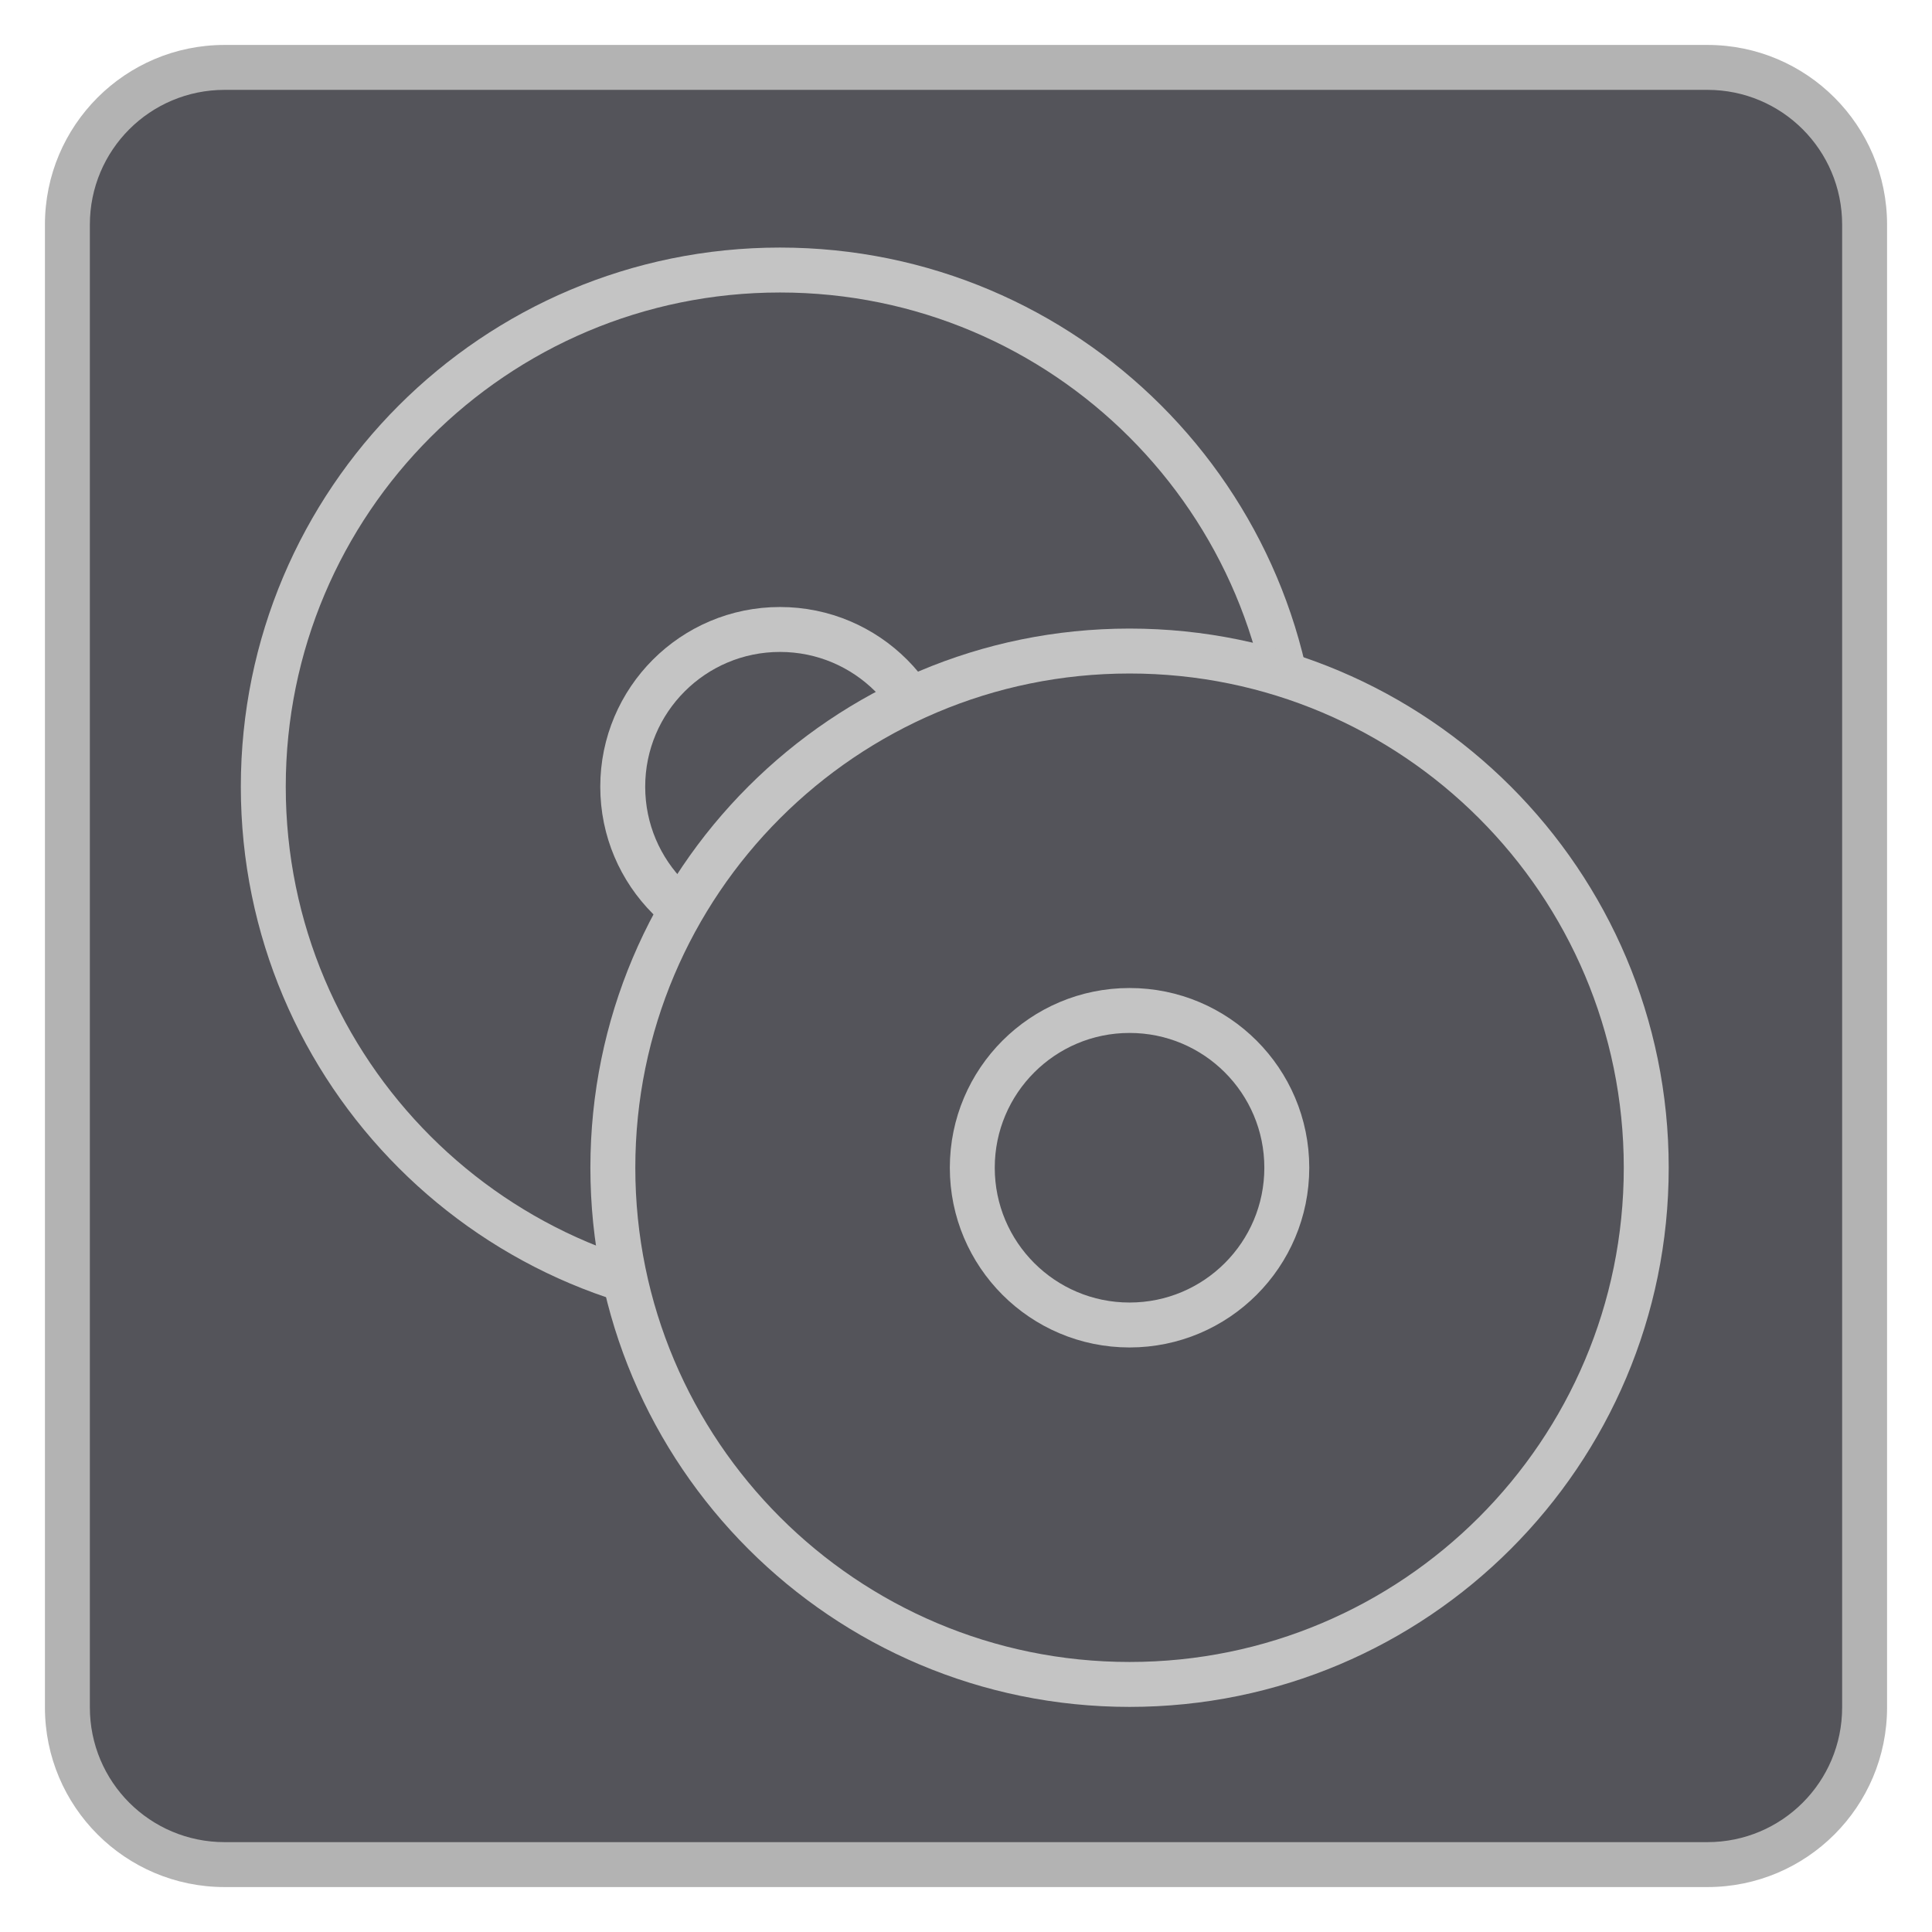
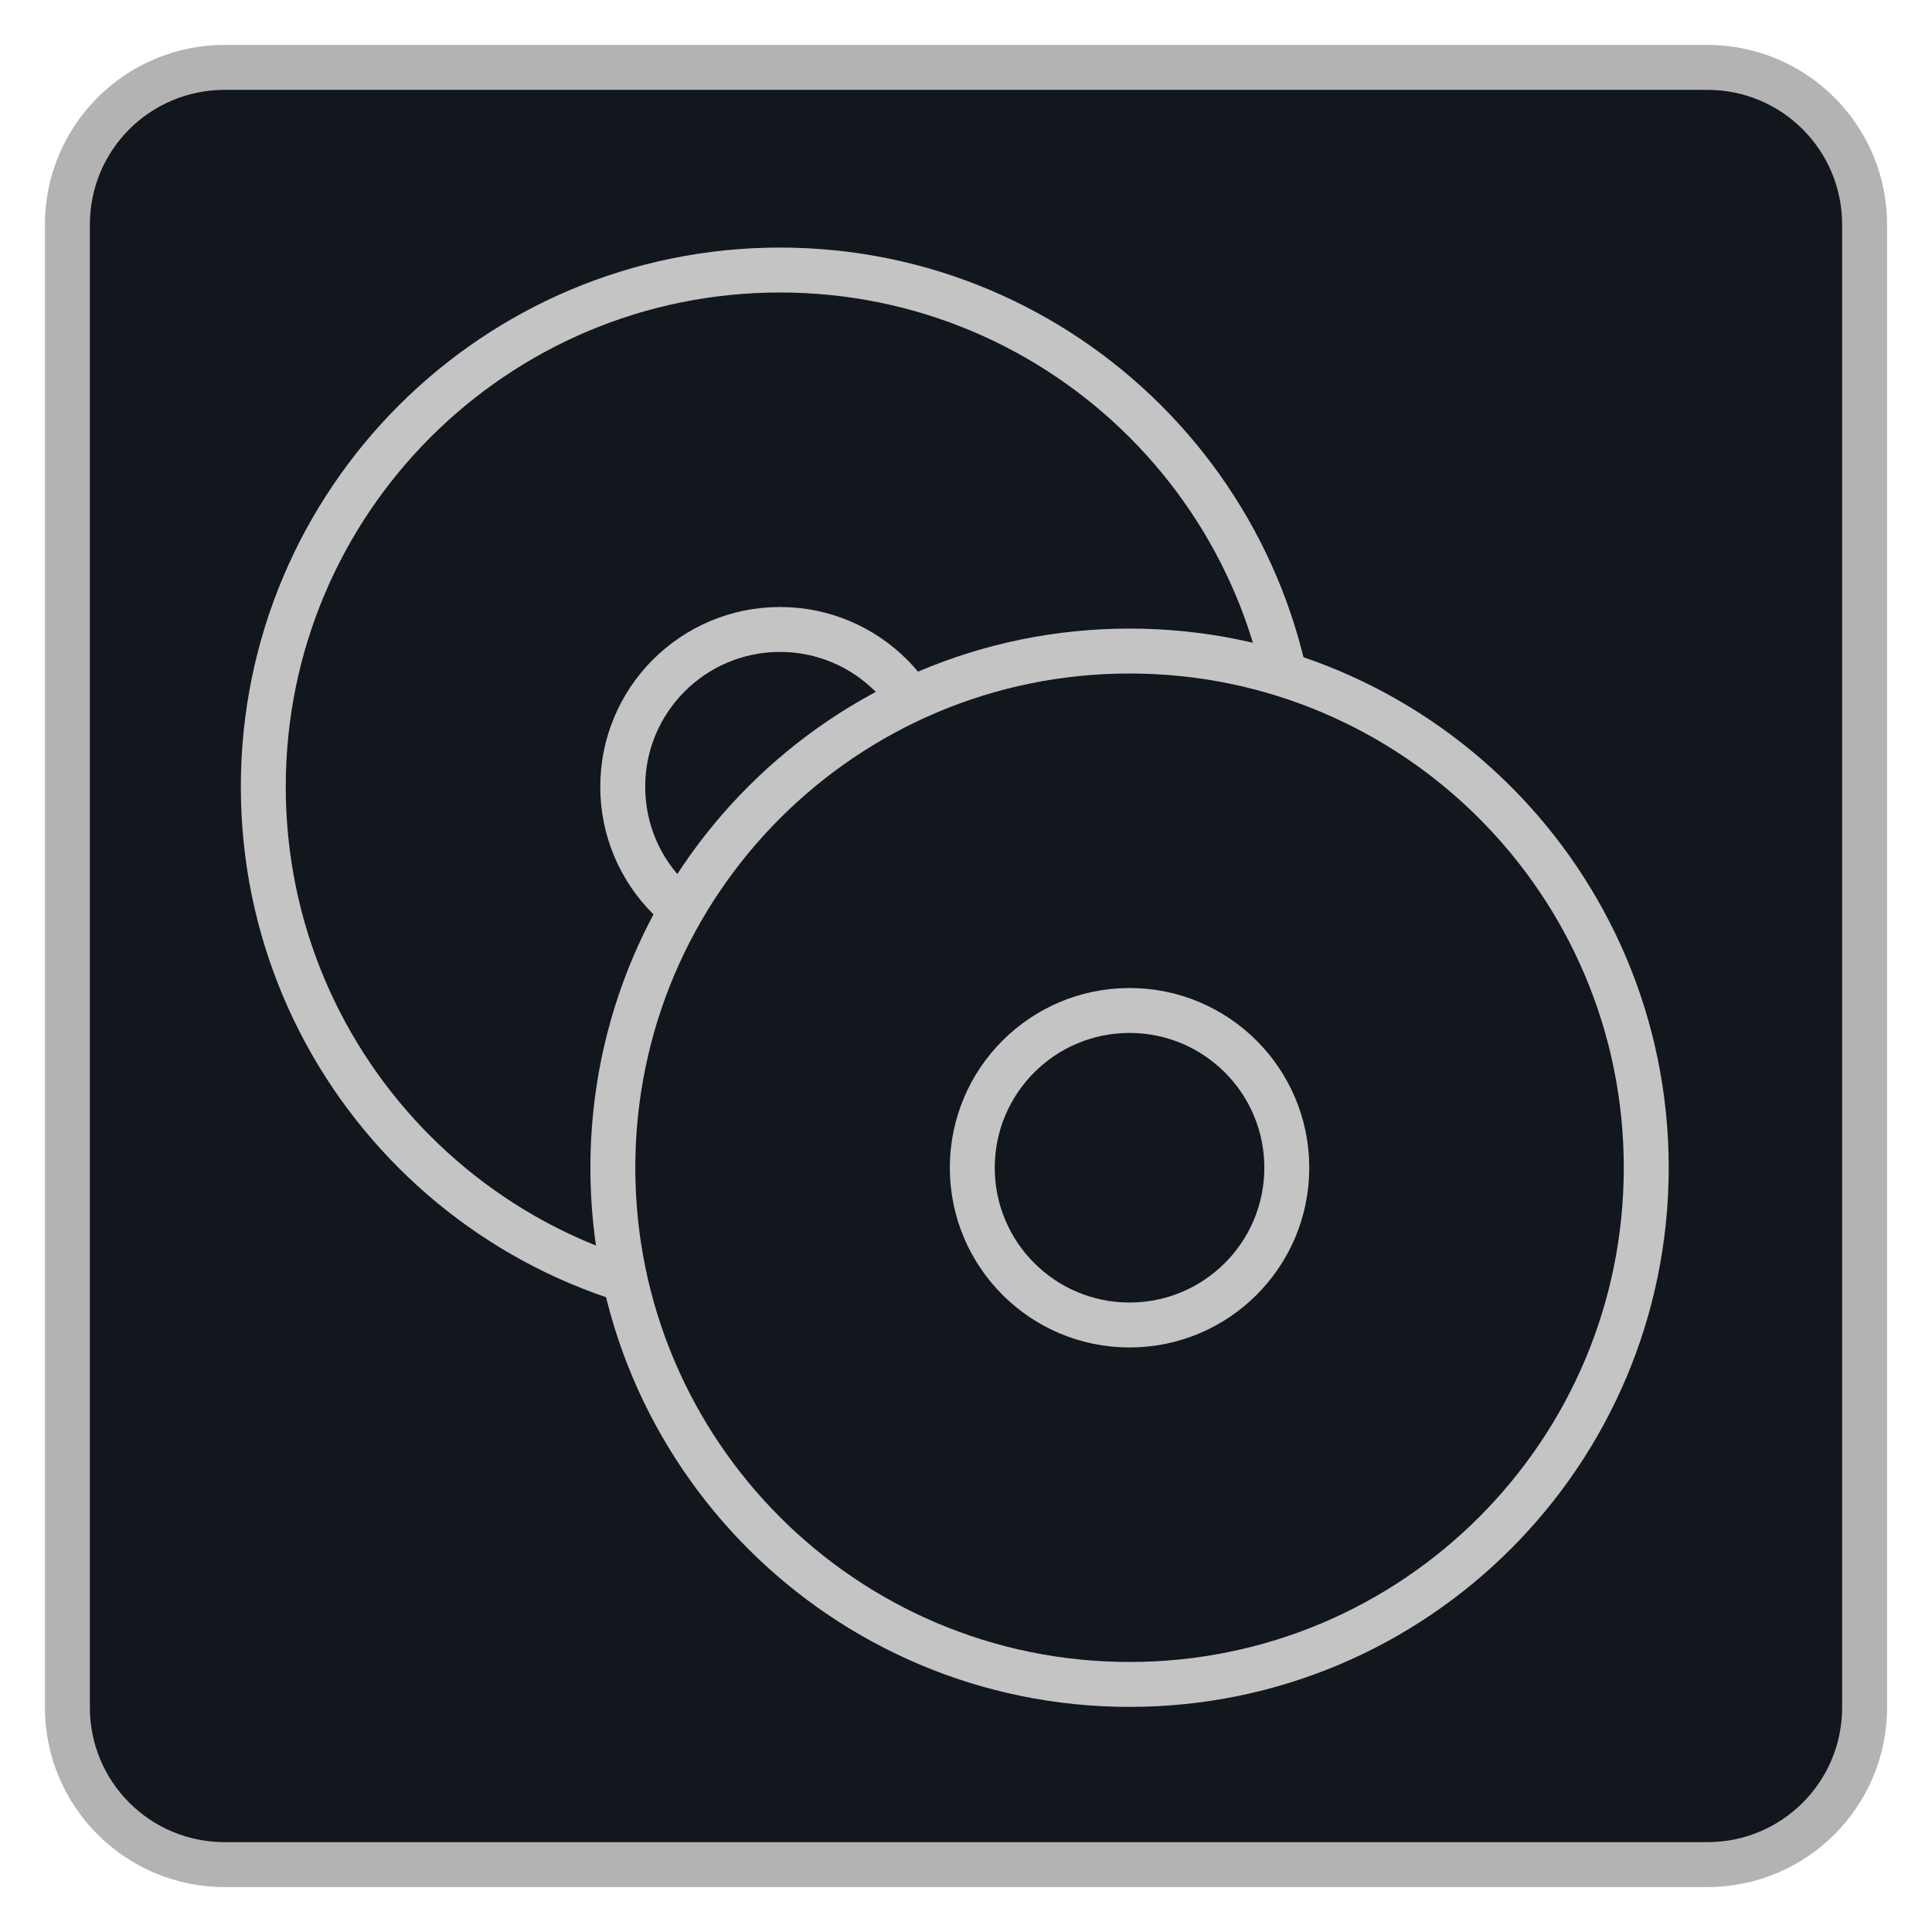
<svg xmlns="http://www.w3.org/2000/svg" id="a" width="43" height="43" viewBox="0 0 43 43">
-   <rect x="1.5" y="1.5" width="40" height="40" rx="3.5" ry="3.5" style="fill:#54545a;" />
+   <rect x="1.5" y="1.5" width="40" height="40" rx="3.5" ry="3.5" style="fill:#12161d;" />
  <path d="M38,2c1.66,0,3,1.34,3,3v33c0,1.66-1.34,3-3,3H5c-1.66,0-3-1.34-3-3V5c0-1.66,1.34-3,3-3h33M38,1H5C2.79,1,1,2.79,1,5v33c0,2.21,1.79,4,4,4h33c2.21,0,4-1.79,4-4V5c0-2.21-1.79-4-4-4Z" style="fill:#b3b3b3;" />
-   <circle cx="17.36" cy="17.51" r="11.5" style="fill:#54545a; stroke:#c4c4c4; stroke-linecap:round; stroke-linejoin:round;" />
-   <circle cx="17.36" cy="17.51" r="3.5" style="fill:#54545a; stroke:#c4c4c4; stroke-linecap:round; stroke-linejoin:round;" />
-   <circle cx="25.14" cy="25.99" r="11.5" style="fill:#54545a; stroke:#c4c4c4; stroke-linecap:round; stroke-linejoin:round;" />
-   <circle cx="25.14" cy="25.99" r="3.5" style="fill:#54545a; stroke:#c4c4c4; stroke-linecap:round; stroke-linejoin:round;" />
+   <circle cx="17.36" cy="17.51" r="11.5" style="fill:#12161d; stroke:#c4c4c4; stroke-linecap:round; stroke-linejoin:round;" />
+   <circle cx="17.36" cy="17.51" r="3.5" style="fill:#12161d; stroke:#c4c4c4; stroke-linecap:round; stroke-linejoin:round;" />
+   <circle cx="25.14" cy="25.99" r="11.5" style="fill:#12161d; stroke:#c4c4c4; stroke-linecap:round; stroke-linejoin:round;" />
+   <circle cx="25.14" cy="25.99" r="3.5" style="fill:#12161d; stroke:#c4c4c4; stroke-linecap:round; stroke-linejoin:round;" />
</svg>
